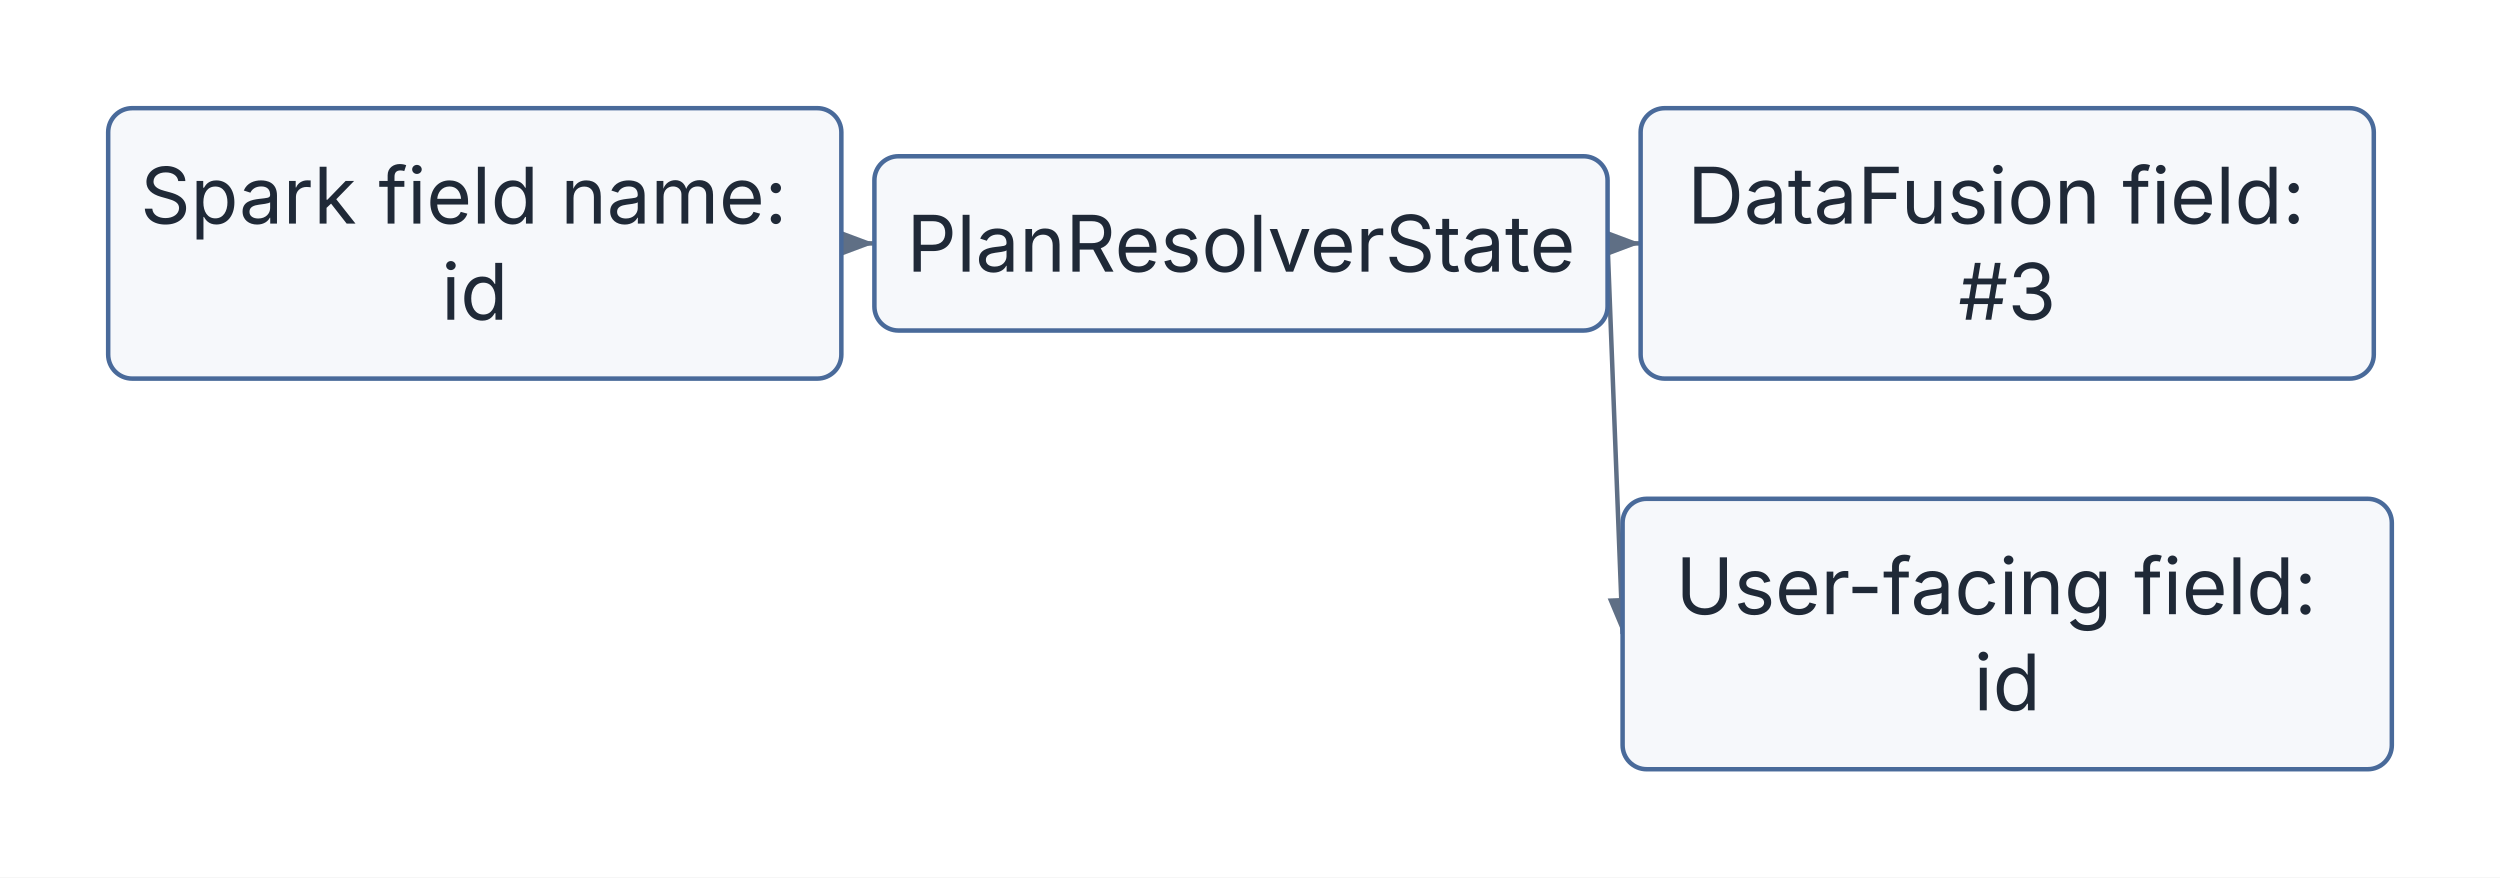
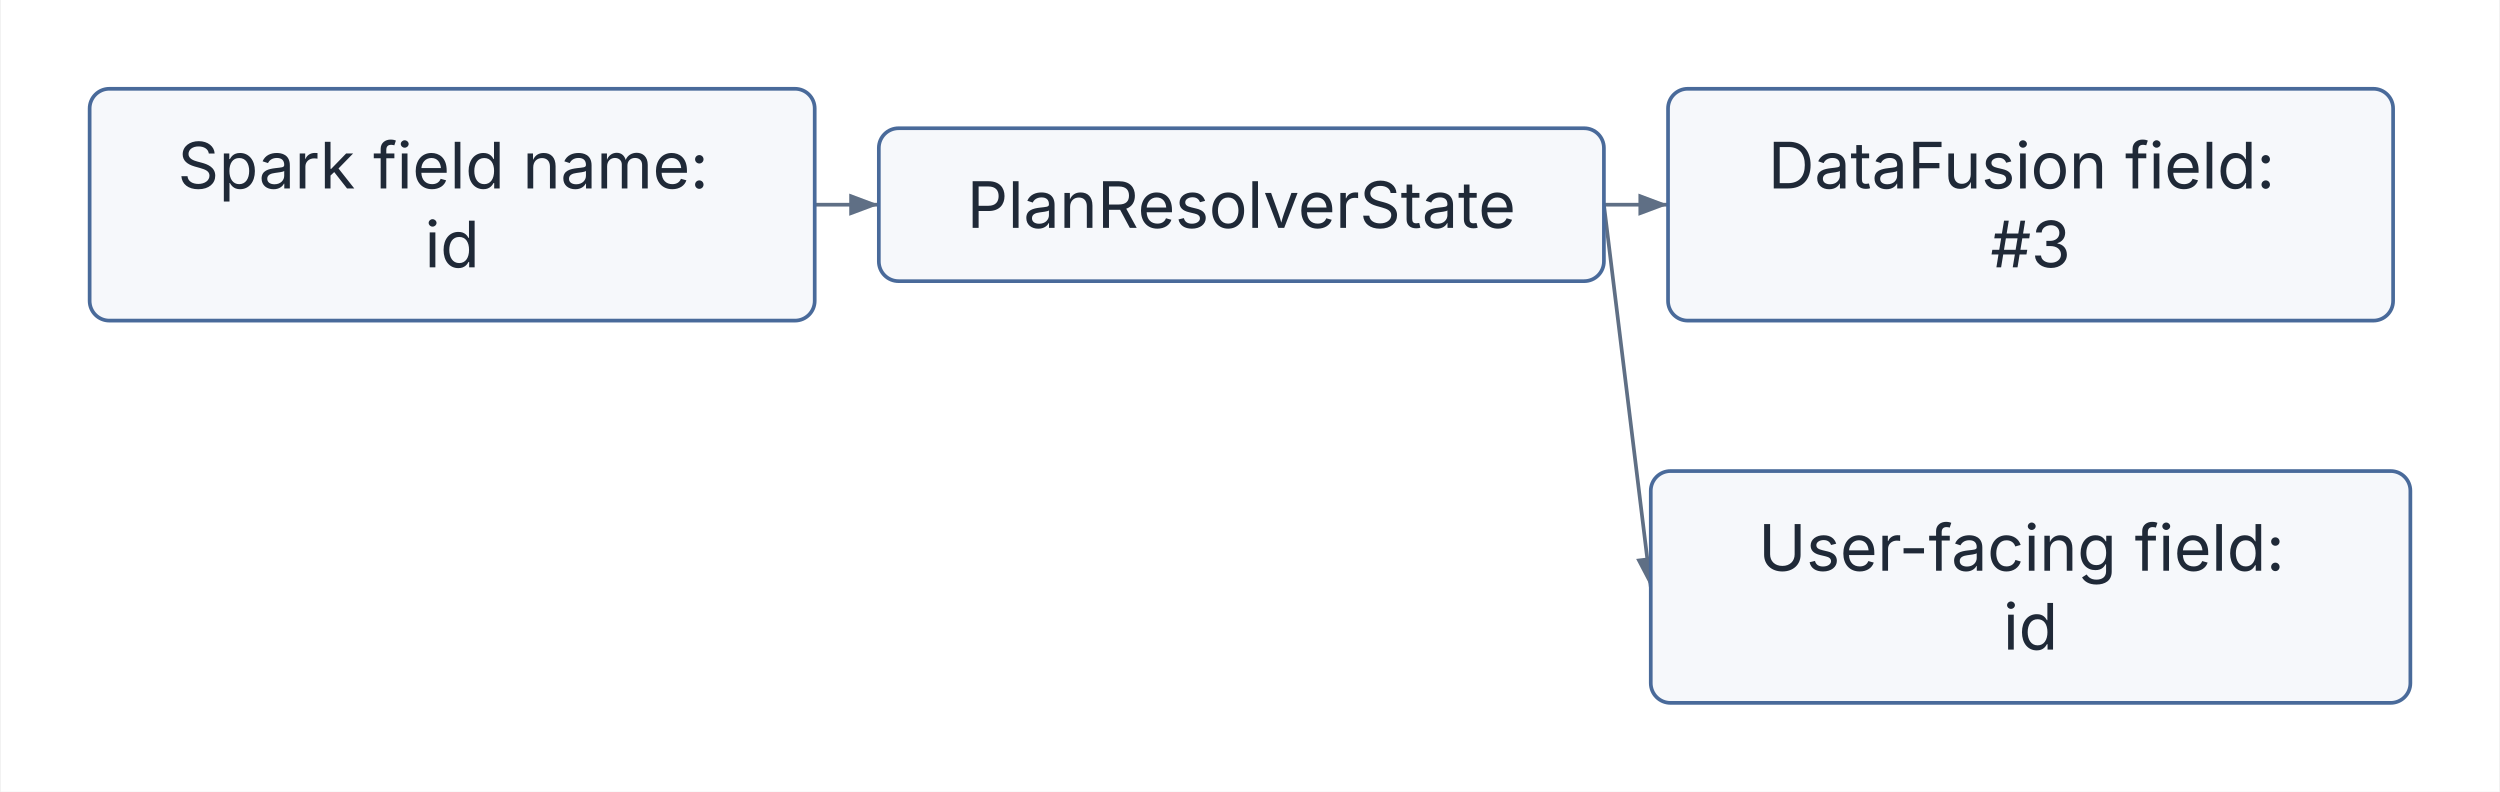
- <svg xmlns="http://www.w3.org/2000/svg" width="832" height="292" viewBox="0 0 832 292">
+ <svg xmlns="http://www.w3.org/2000/svg" width="900" height="285" viewBox="0 0 1013 321">
  <defs>
    <marker id="arrow" markerWidth="10" markerHeight="10" refX="8" refY="3" orient="auto" markerUnits="strokeWidth">
      <path d="M0,0 L0,6 L8,3 z" fill="#5f6f85" />
    </marker>
  </defs>
-   <rect x="0" y="0" width="832" height="292" fill="white" />
-   <line x1="280" y1="81" x2="291" y2="81" stroke="#5f6f85" stroke-width="1.5" marker-end="url(#arrow)" />
-   <line x1="535" y1="81" x2="546" y2="81" stroke="#5f6f85" stroke-width="1.5" marker-end="url(#arrow)" />
-   <line x1="535" y1="81" x2="540" y2="211" stroke="#5f6f85" stroke-width="1.5" marker-end="url(#arrow)" />
-   <rect x="36" y="36" width="244" height="90" rx="8" fill="#f6f8fb" stroke="#496a9a" stroke-width="1.5" />
-   <text x="158" y="65" text-anchor="middle" dominant-baseline="middle" font-family="Inter, Helvetica, Arial, sans-serif" font-size="26" fill="#1f2937">
-     <tspan x="158" dy="0">Spark field name:</tspan>
-     <tspan x="158" dy="32">id</tspan>
+   <rect x="0" y="0" width="1013" height="321" fill="white" />
+   <line x1="330" y1="83" x2="356" y2="83" stroke="#5f6f85" stroke-width="1.5" marker-end="url(#arrow)" />
+   <line x1="650" y1="83" x2="676" y2="83" stroke="#5f6f85" stroke-width="1.5" marker-end="url(#arrow)" />
+   <line x1="650" y1="83" x2="669" y2="238" stroke="#5f6f85" stroke-width="1.5" marker-end="url(#arrow)" />
+   <rect x="36" y="36" width="294" height="94" rx="8" fill="#f6f8fb" stroke="#496a9a" stroke-width="1.5" />
+   <text x="183" y="67" text-anchor="middle" dominant-baseline="middle" font-family="Inter, Helvetica, Arial, sans-serif" font-size="26" fill="#1f2937">
+     <tspan x="183" dy="0">Spark field name:</tspan>
+     <tspan x="183" dy="32">id</tspan>
  </text>
-   <rect x="291" y="52" width="244" height="58" rx="8" fill="#f6f8fb" stroke="#496a9a" stroke-width="1.5" />
-   <text x="413" y="81" text-anchor="middle" dominant-baseline="middle" font-family="Inter, Helvetica, Arial, sans-serif" font-size="26" fill="#1f2937">
-     <tspan x="413" dy="0">PlanResolverState</tspan>
+   <rect x="356" y="52" width="294" height="62" rx="8" fill="#f6f8fb" stroke="#496a9a" stroke-width="1.5" />
+   <text x="503" y="83" text-anchor="middle" dominant-baseline="middle" font-family="Inter, Helvetica, Arial, sans-serif" font-size="26" fill="#1f2937">
+     <tspan x="503" dy="0">PlanResolverState</tspan>
  </text>
-   <rect x="546" y="36" width="244" height="90" rx="8" fill="#f6f8fb" stroke="#496a9a" stroke-width="1.5" />
-   <text x="668" y="65" text-anchor="middle" dominant-baseline="middle" font-family="Inter, Helvetica, Arial, sans-serif" font-size="26" fill="#1f2937">
-     <tspan x="668" dy="0">DataFusion field:</tspan>
-     <tspan x="668" dy="32">#3</tspan>
+   <rect x="676" y="36" width="294" height="94" rx="8" fill="#f6f8fb" stroke="#496a9a" stroke-width="1.5" />
+   <text x="823" y="67" text-anchor="middle" dominant-baseline="middle" font-family="Inter, Helvetica, Arial, sans-serif" font-size="26" fill="#1f2937">
+     <tspan x="823" dy="0">DataFusion field:</tspan>
+     <tspan x="823" dy="32">#3</tspan>
  </text>
-   <rect x="540" y="166" width="256" height="90" rx="8" fill="#f6f8fb" stroke="#496a9a" stroke-width="1.5" />
-   <text x="668" y="195" text-anchor="middle" dominant-baseline="middle" font-family="Inter, Helvetica, Arial, sans-serif" font-size="26" fill="#1f2937">
-     <tspan x="668" dy="0">User-facing field:</tspan>
-     <tspan x="668" dy="32">id</tspan>
+   <rect x="669" y="191" width="308" height="94" rx="8" fill="#f6f8fb" stroke="#496a9a" stroke-width="1.5" />
+   <text x="823" y="222" text-anchor="middle" dominant-baseline="middle" font-family="Inter, Helvetica, Arial, sans-serif" font-size="26" fill="#1f2937">
+     <tspan x="823" dy="0">User-facing field:</tspan>
+     <tspan x="823" dy="32">id</tspan>
  </text>
</svg>
